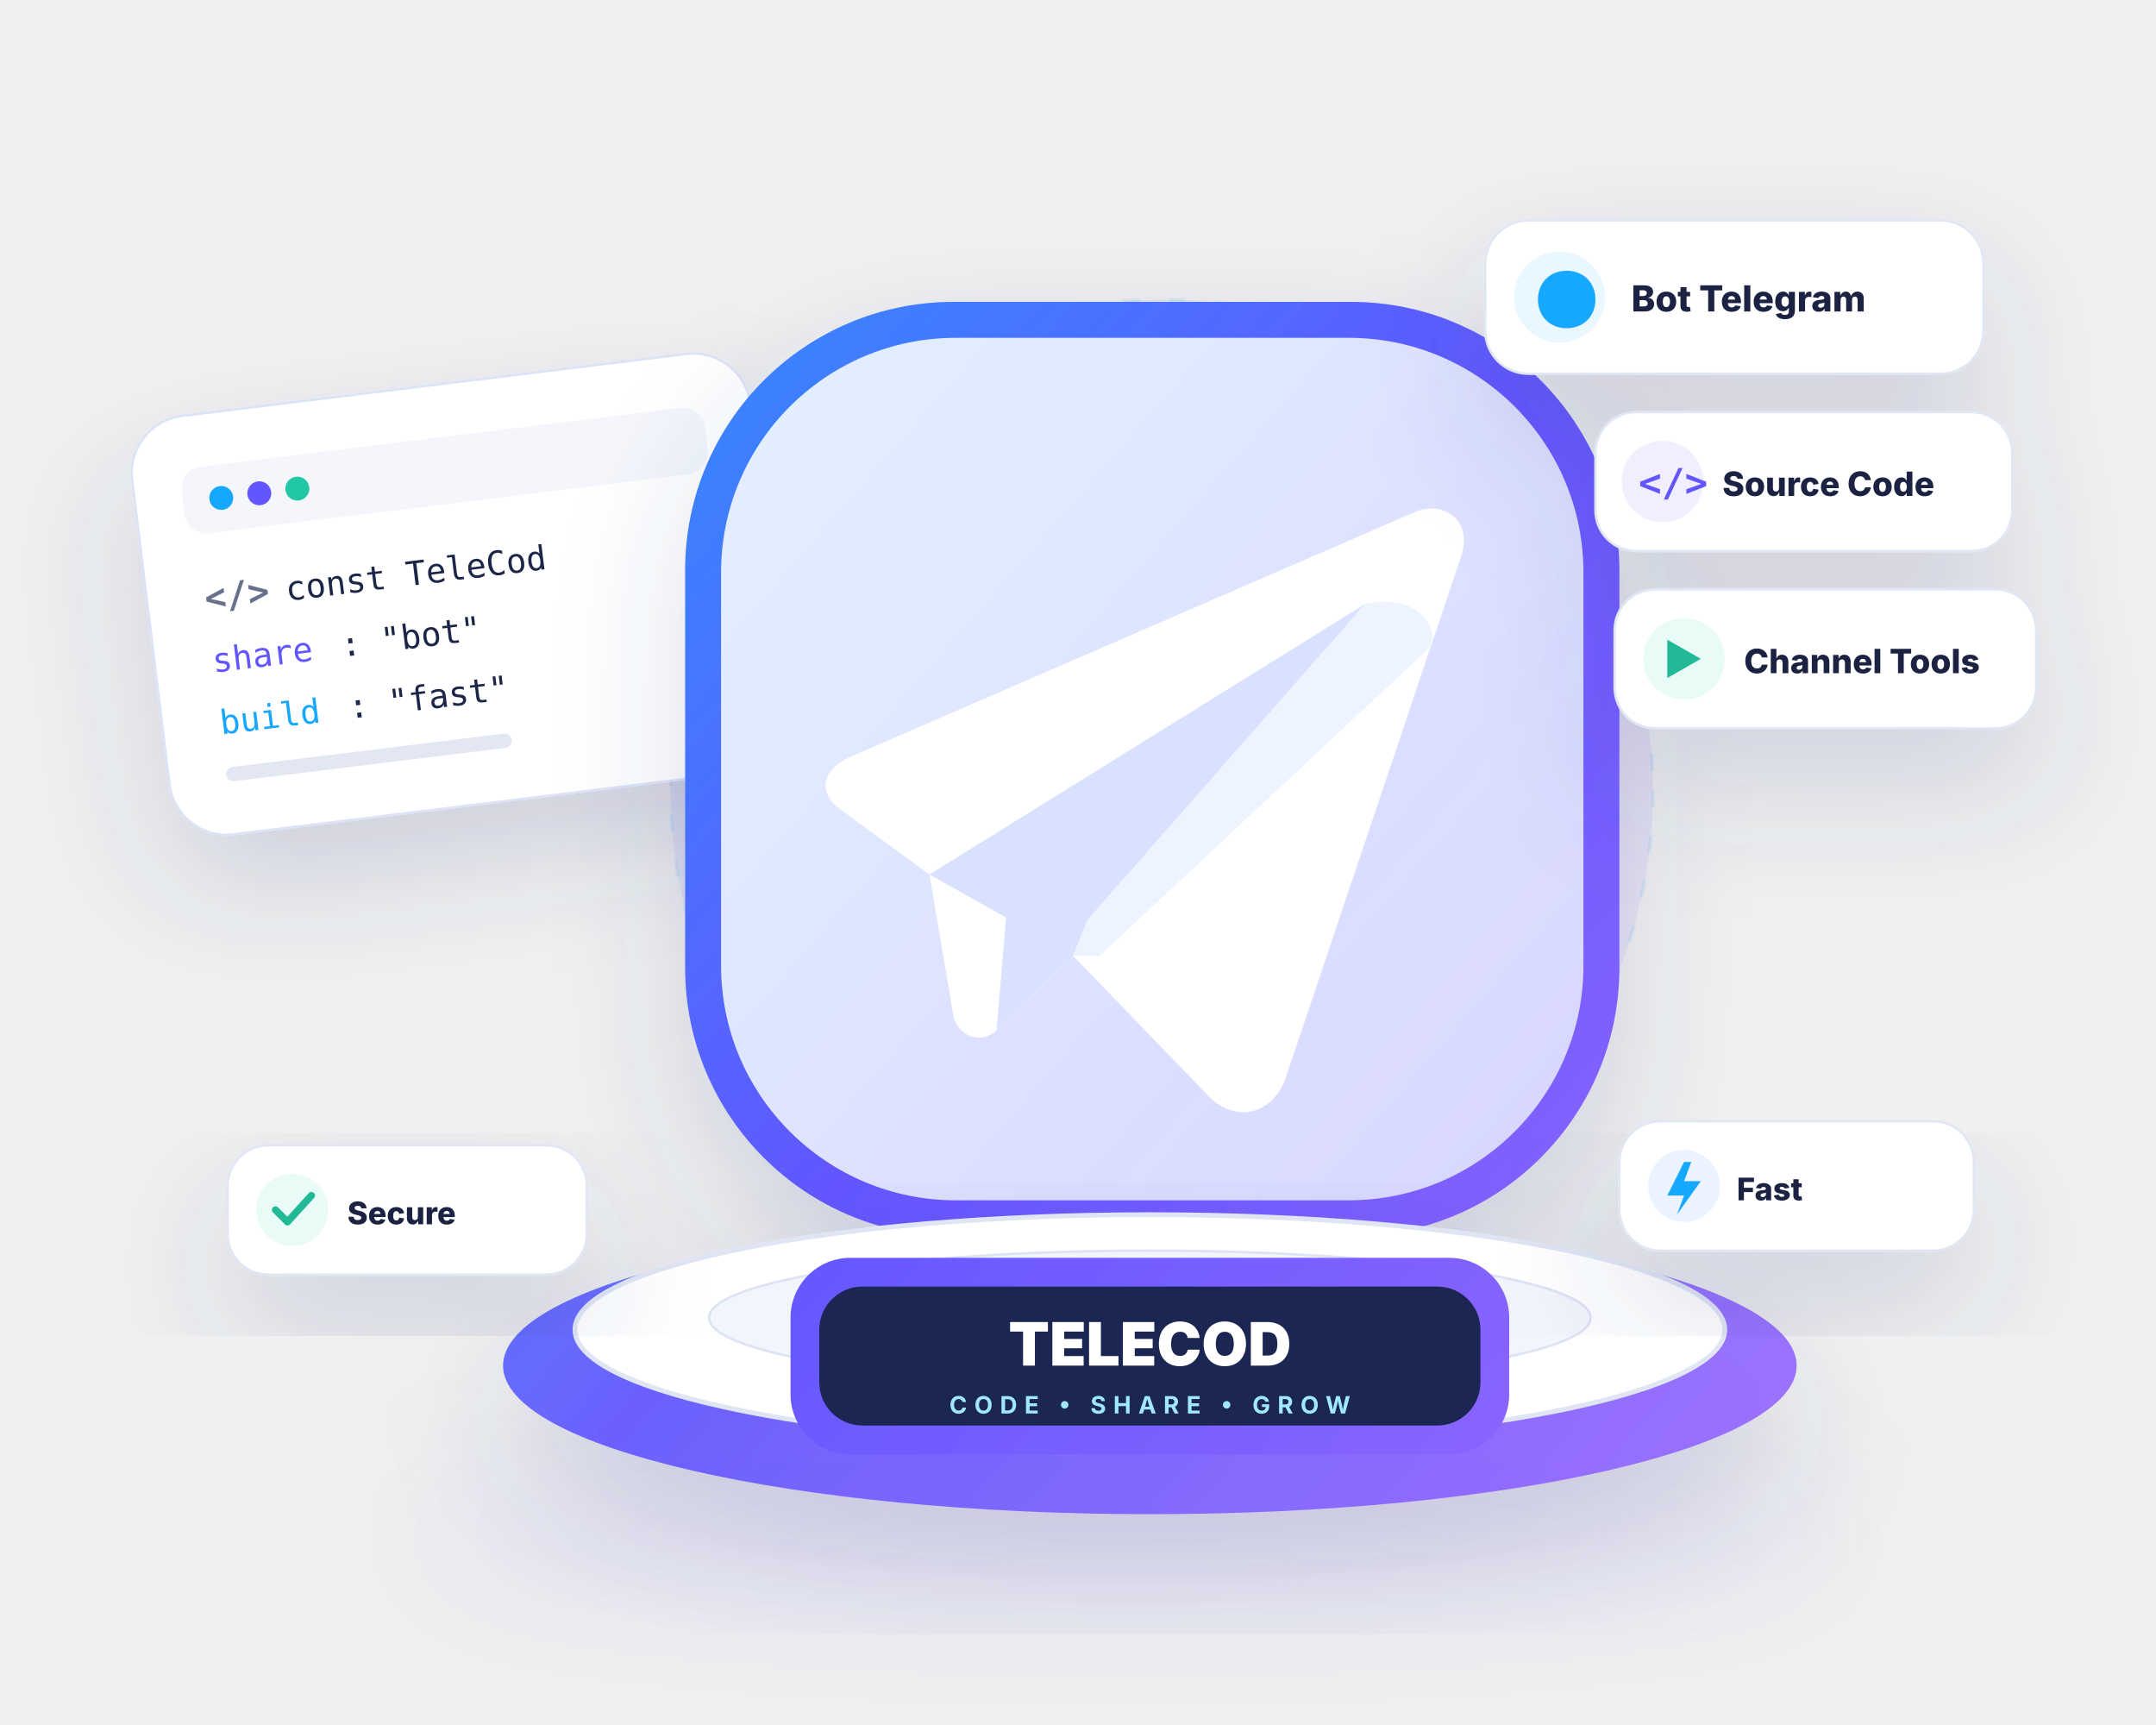
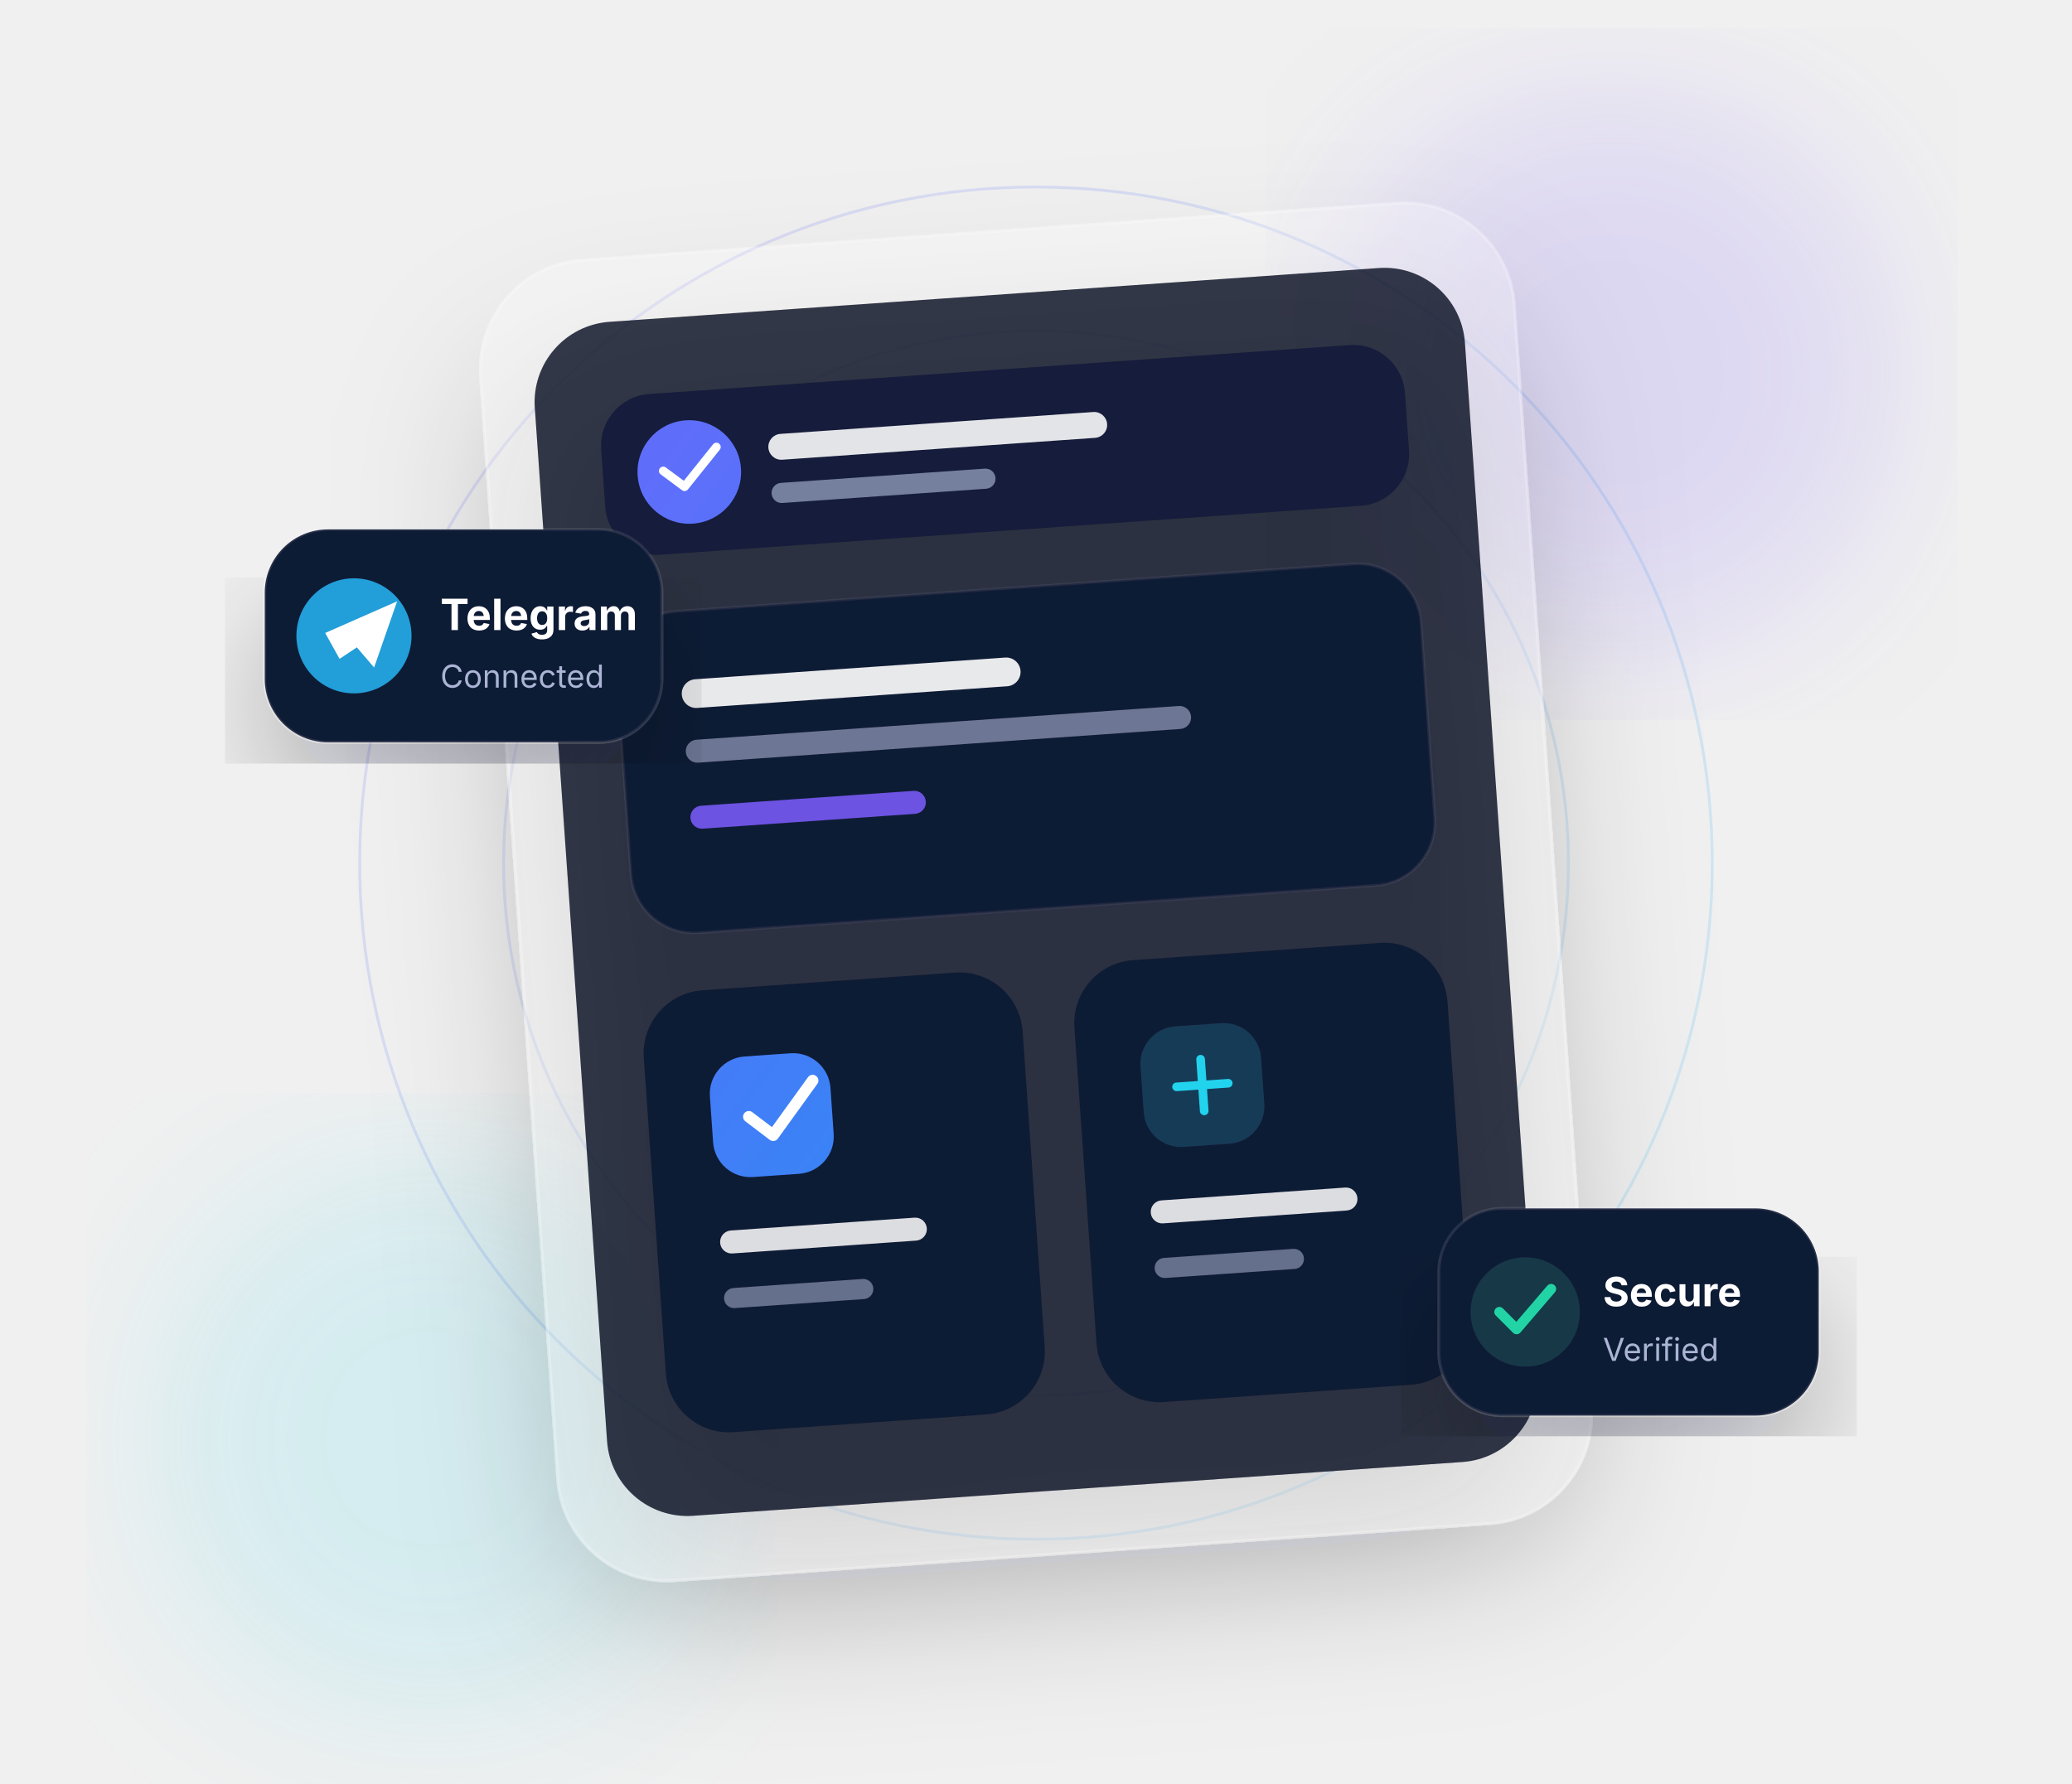
- <svg xmlns="http://www.w3.org/2000/svg" width="900" height="720" viewBox="0 0 900 720" fill="none">
+ <svg xmlns="http://www.w3.org/2000/svg" viewBox="0 0 720 620" fill="none">
  <defs>
-     <linearGradient id="g1" x1="100" y1="80" x2="760" y2="650" gradientUnits="userSpaceOnUse">
-       <stop stop-color="#18A8FF" />
-       <stop offset=".52" stop-color="#6257FF" />
-       <stop offset="1" stop-color="#9C6BFF" />
+     <linearGradient id="g" x1="90" y1="80" x2="620" y2="540" gradientUnits="userSpaceOnUse">
+       <stop stop-color="#7C5CFF" />
+       <stop offset=".5" stop-color="#3B82F6" />
+       <stop offset="1" stop-color="#22D3EE" />
    </linearGradient>
-     <linearGradient id="g2" x1="180" y1="160" x2="650" y2="570" gradientUnits="userSpaceOnUse">
-       <stop stop-color="#EAF8FF" />
-       <stop offset="1" stop-color="#D9D7FF" />
+     <linearGradient id="glass" x1="170" y1="100" x2="550" y2="520">
+       <stop stop-color="#fff" stop-opacity=".22" />
+       <stop offset="1" stop-color="#fff" stop-opacity=".04" />
    </linearGradient>
-     <linearGradient id="g3" x1="250" y1="370" x2="670" y2="610" gradientUnits="userSpaceOnUse">
-       <stop stop-color="#FFFFFF" />
-       <stop offset="1" stop-color="#EEF2FF" />
-     </linearGradient>
-     <filter id="shadow" x="-30%" y="-30%" width="160%" height="170%">
-       <feDropShadow dx="0" dy="24" stdDeviation="26" flood-color="#3D4B8F" flood-opacity=".18" />
-     </filter>
-     <filter id="glow" x="-80%" y="-80%" width="260%" height="260%">
+     <filter id="blur">
      <feGaussianBlur stdDeviation="28" />
    </filter>
+     <filter id="shadow">
+       <feDropShadow dx="0" dy="24" stdDeviation="28" flood-color="#0B1024" flood-opacity=".32" />
+     </filter>
  </defs>
-   <ellipse cx="470" cy="640" rx="300" ry="34" fill="#6C63FF" opacity=".12" filter="url(#glow)" />
-   <circle cx="485" cy="330" r="205" fill="url(#g1)" opacity=".09" />
-   <circle cx="485" cy="330" r="166" stroke="#6A63FF" stroke-opacity=".12" stroke-width="1.5" />
-   <circle cx="485" cy="330" r="205" stroke="#18A8FF" stroke-opacity=".10" stroke-width="1.5" stroke-dasharray="7 12" />
-   <g transform="translate(62 160) rotate(-7 130 88)" filter="url(#shadow)">
-     <rect width="260" height="176" rx="24" fill="url(#g3)" stroke="#DDE3F7" />
-     <rect x="20" y="22" width="220" height="28" rx="9" fill="#F4F6FC" />
-     <circle cx="36" cy="36" r="5" fill="#18A8FF" />
-     <circle cx="52" cy="36" r="5" fill="#6257FF" />
-     <circle cx="68" cy="36" r="5" fill="#22C7A6" />
-     <text x="24" y="82" font-family="monospace" font-size="15" font-weight="700" fill="#68708C">&lt;/&gt;</text>
-     <text x="58" y="82" font-family="monospace" font-size="14" fill="#1D2748">const TeleCod</text>
-     <text x="24" y="108" font-family="monospace" font-size="14" fill="#6257FF">share</text>
-     <text x="78" y="108" font-family="monospace" font-size="14" fill="#1D2748">: "bot"</text>
-     <text x="24" y="134" font-family="monospace" font-size="14" fill="#18A8FF">build</text>
-     <text x="78" y="134" font-family="monospace" font-size="14" fill="#1D2748">: "fast"</text>
-     <rect x="24" y="148" width="120" height="6" rx="3" fill="#E3E7F4" />
+   <circle cx="560" cy="130" r="100" fill="#7C5CFF" opacity=".16" filter="url(#blur)" />
+   <circle cx="150" cy="500" r="100" fill="#22D3EE" opacity=".13" filter="url(#blur)" />
+   <circle cx="360" cy="300" r="235" stroke="url(#g)" stroke-opacity=".16" stroke-width="1" />
+   <circle cx="360" cy="300" r="185" stroke="url(#g)" stroke-opacity=".14" stroke-width="1" />
+   <g filter="url(#shadow)" transform="rotate(-4 360 310)">
+     <rect x="180" y="80" width="360" height="460" rx="38" fill="url(#glass)" stroke="#fff" stroke-opacity=".24" />
+     <rect x="198" y="102" width="324" height="416" rx="28" fill="#0B1024" fill-opacity=".82" />
+     <rect x="220" y="128" width="280" height="56" rx="18" fill="#151D3A" />
+     <circle cx="250" cy="156" r="18" fill="url(#g)" />
+     <path d="M241 155l7 6 12-13" stroke="#fff" stroke-width="3" stroke-linecap="round" stroke-linejoin="round" />
+     <rect x="278" y="145" width="118" height="9" rx="4.5" fill="#fff" fill-opacity=".88" />
+     <rect x="278" y="162" width="78" height="7" rx="3.5" fill="#AAB5D5" fill-opacity=".65" />
+     <rect x="220" y="204" width="280" height="112" rx="22" fill="#111A35" stroke="#fff" stroke-opacity=".07" />
+     <rect x="242" y="228" width="118" height="10" rx="5" fill="#fff" fill-opacity=".9" />
+     <rect x="242" y="249" width="176" height="8" rx="4" fill="#AAB5D5" fill-opacity=".6" />
+     <rect x="242" y="272" width="82" height="8" rx="4" fill="#7C5CFF" fill-opacity=".85" />
+     <rect x="220" y="336" width="132" height="154" rx="22" fill="#111A35" />
+     <rect x="370" y="336" width="130" height="154" rx="22" fill="#111A35" />
+     <rect x="242" y="360" width="42" height="42" rx="13" fill="url(#g)" />
+     <path d="M255 381l8 7 15-18" stroke="#fff" stroke-width="4" stroke-linecap="round" stroke-linejoin="round" />
+     <rect x="242" y="420" width="72" height="8" rx="4" fill="#fff" fill-opacity=".85" />
+     <rect x="242" y="440" width="52" height="7" rx="3.5" fill="#AAB5D5" fill-opacity=".55" />
+     <rect x="392" y="360" width="42" height="42" rx="13" fill="#22D3EE" fill-opacity=".18" />
+     <path d="M404 381h18M413 372v18" stroke="#22D3EE" stroke-width="3" stroke-linecap="round" />
+     <rect x="392" y="420" width="72" height="8" rx="4" fill="#fff" fill-opacity=".85" />
+     <rect x="392" y="440" width="52" height="7" rx="3.5" fill="#AAB5D5" fill-opacity=".55" />
  </g>
  <g filter="url(#shadow)">
-     <rect x="286" y="126" width="390" height="390" rx="112" fill="url(#g1)" />
-     <rect x="301" y="141" width="360" height="360" rx="98" fill="url(#g2)" opacity=".97" />
-     <path d="M357 315L590 214C603 208 615 218 610 232L537 449C532 465 516 469 505 458L448 399L416 430C410 436 400 433 398 424L388 365L351 338C340 330 344 320 357 315Z" fill="white" />
-     <path d="M388 365L570 252L454 384L448 399L416 430L420 383L388 365Z" fill="#D8E2FF" />
-     <path d="M570 252L454 384L448 399L459 399L596 271C602 265 594 247 570 252Z" fill="#EEF4FF" />
+     <rect x="92" y="184" width="138" height="74" rx="22" fill="#111A35" stroke="#fff" stroke-opacity=".1" />
+     <circle cx="123" cy="221" r="20" fill="#229ED9" />
+     <path d="M113 220l25-11-8 23-6-7-6 4-5-9z" fill="#fff" />
+     <text x="153" y="219" fill="#fff" font-family="Inter,Arial" font-size="15" font-weight="700">Telegram</text>
+     <text x="153" y="239" fill="#AAB5D5" font-family="Inter,Arial" font-size="11">Connected</text>
  </g>
  <g filter="url(#shadow)">
-     <rect x="620" y="92" width="208" height="64" rx="18" fill="white" stroke="#E1E6F4" />
-     <circle cx="651" cy="124" r="19" fill="#E9F7FF" />
-     <path d="M642 125C642 118 647 113 654 113C661 113 666 118 666 125C666 132 661 137 654 137C647 137 642 132 642 125Z" fill="#18A8FF" />
-     <text x="681" y="130" font-family="Inter,Arial" font-size="15" font-weight="800" fill="#1A2342">Bot Telegram</text>
-     <rect x="666" y="172" width="174" height="58" rx="17" fill="white" stroke="#E1E6F4" />
-     <circle cx="694" cy="201" r="17" fill="#F0EEFF" />
-     <text x="684" y="207" font-family="monospace" font-size="16" font-weight="800" fill="#6257FF">&lt;/&gt;</text>
-     <text x="719" y="207" font-family="Inter,Arial" font-size="14" font-weight="800" fill="#1A2342">Source Code</text>
-     <rect x="674" y="246" width="176" height="58" rx="17" fill="white" stroke="#E1E6F4" />
-     <circle cx="703" cy="275" r="17" fill="#E8FBF6" />
-     <path d="M696 267L710 275L696 283V267Z" fill="#22B997" />
-     <text x="728" y="281" font-family="Inter,Arial" font-size="14" font-weight="800" fill="#1A2342">Channel Tools</text>
-   </g>
-   <g filter="url(#shadow)">
-     <ellipse cx="480" cy="570" rx="270" ry="62" fill="url(#g1)" opacity=".92" />
-     <ellipse cx="480" cy="555" rx="240" ry="48" fill="white" stroke="#E0E5F4" stroke-width="2" />
-     <ellipse cx="480" cy="550" rx="184" ry="28" fill="#F3F5FC" stroke="#DDE3F4" />
-     <rect x="330" y="525" width="300" height="82" rx="25" fill="url(#g1)" />
-     <rect x="342" y="537" width="276" height="58" rx="18" fill="#172348" opacity=".94" />
-     <text x="480" y="570" text-anchor="middle" font-family="Inter,Arial" font-size="25" font-weight="900" fill="white">TELECOD</text>
-     <text x="480" y="590" text-anchor="middle" font-family="Inter,Arial" font-size="10" font-weight="700" letter-spacing="3" fill="#9FE8FF">CODE • SHARE • GROW</text>
-   </g>
-   <g filter="url(#shadow)">
-     <rect x="95" y="478" width="150" height="54" rx="17" fill="white" stroke="#E1E6F4" />
-     <circle cx="122" cy="505" r="15" fill="#E8FBF6" />
-     <path d="M115 505L120 510L130 499" stroke="#22B997" stroke-width="3" stroke-linecap="round" stroke-linejoin="round" />
-     <text x="145" y="511" font-family="Inter,Arial" font-size="13" font-weight="800" fill="#1A2342">Secure</text>
-     <rect x="676" y="468" width="148" height="54" rx="17" fill="white" stroke="#E1E6F4" />
-     <circle cx="703" cy="495" r="15" fill="#EAF3FF" />
-     <path d="M703 485L696 499H703L700 507L710 493H703L706 485H703Z" fill="#18A8FF" />
-     <text x="725" y="501" font-family="Inter,Arial" font-size="13" font-weight="800" fill="#1A2342">Fast</text>
+     <rect x="500" y="420" width="132" height="72" rx="22" fill="#111A35" stroke="#fff" stroke-opacity=".1" />
+     <circle cx="530" cy="456" r="19" fill="#22D3A6" fill-opacity=".16" />
+     <path d="M521 456l6 6 12-14" stroke="#22D3A6" stroke-width="3.5" stroke-linecap="round" stroke-linejoin="round" />
+     <text x="557" y="454" fill="#fff" font-family="Inter,Arial" font-size="14" font-weight="700">Secure</text>
+     <text x="557" y="473" fill="#AAB5D5" font-family="Inter,Arial" font-size="11">Verified</text>
  </g>
</svg>
